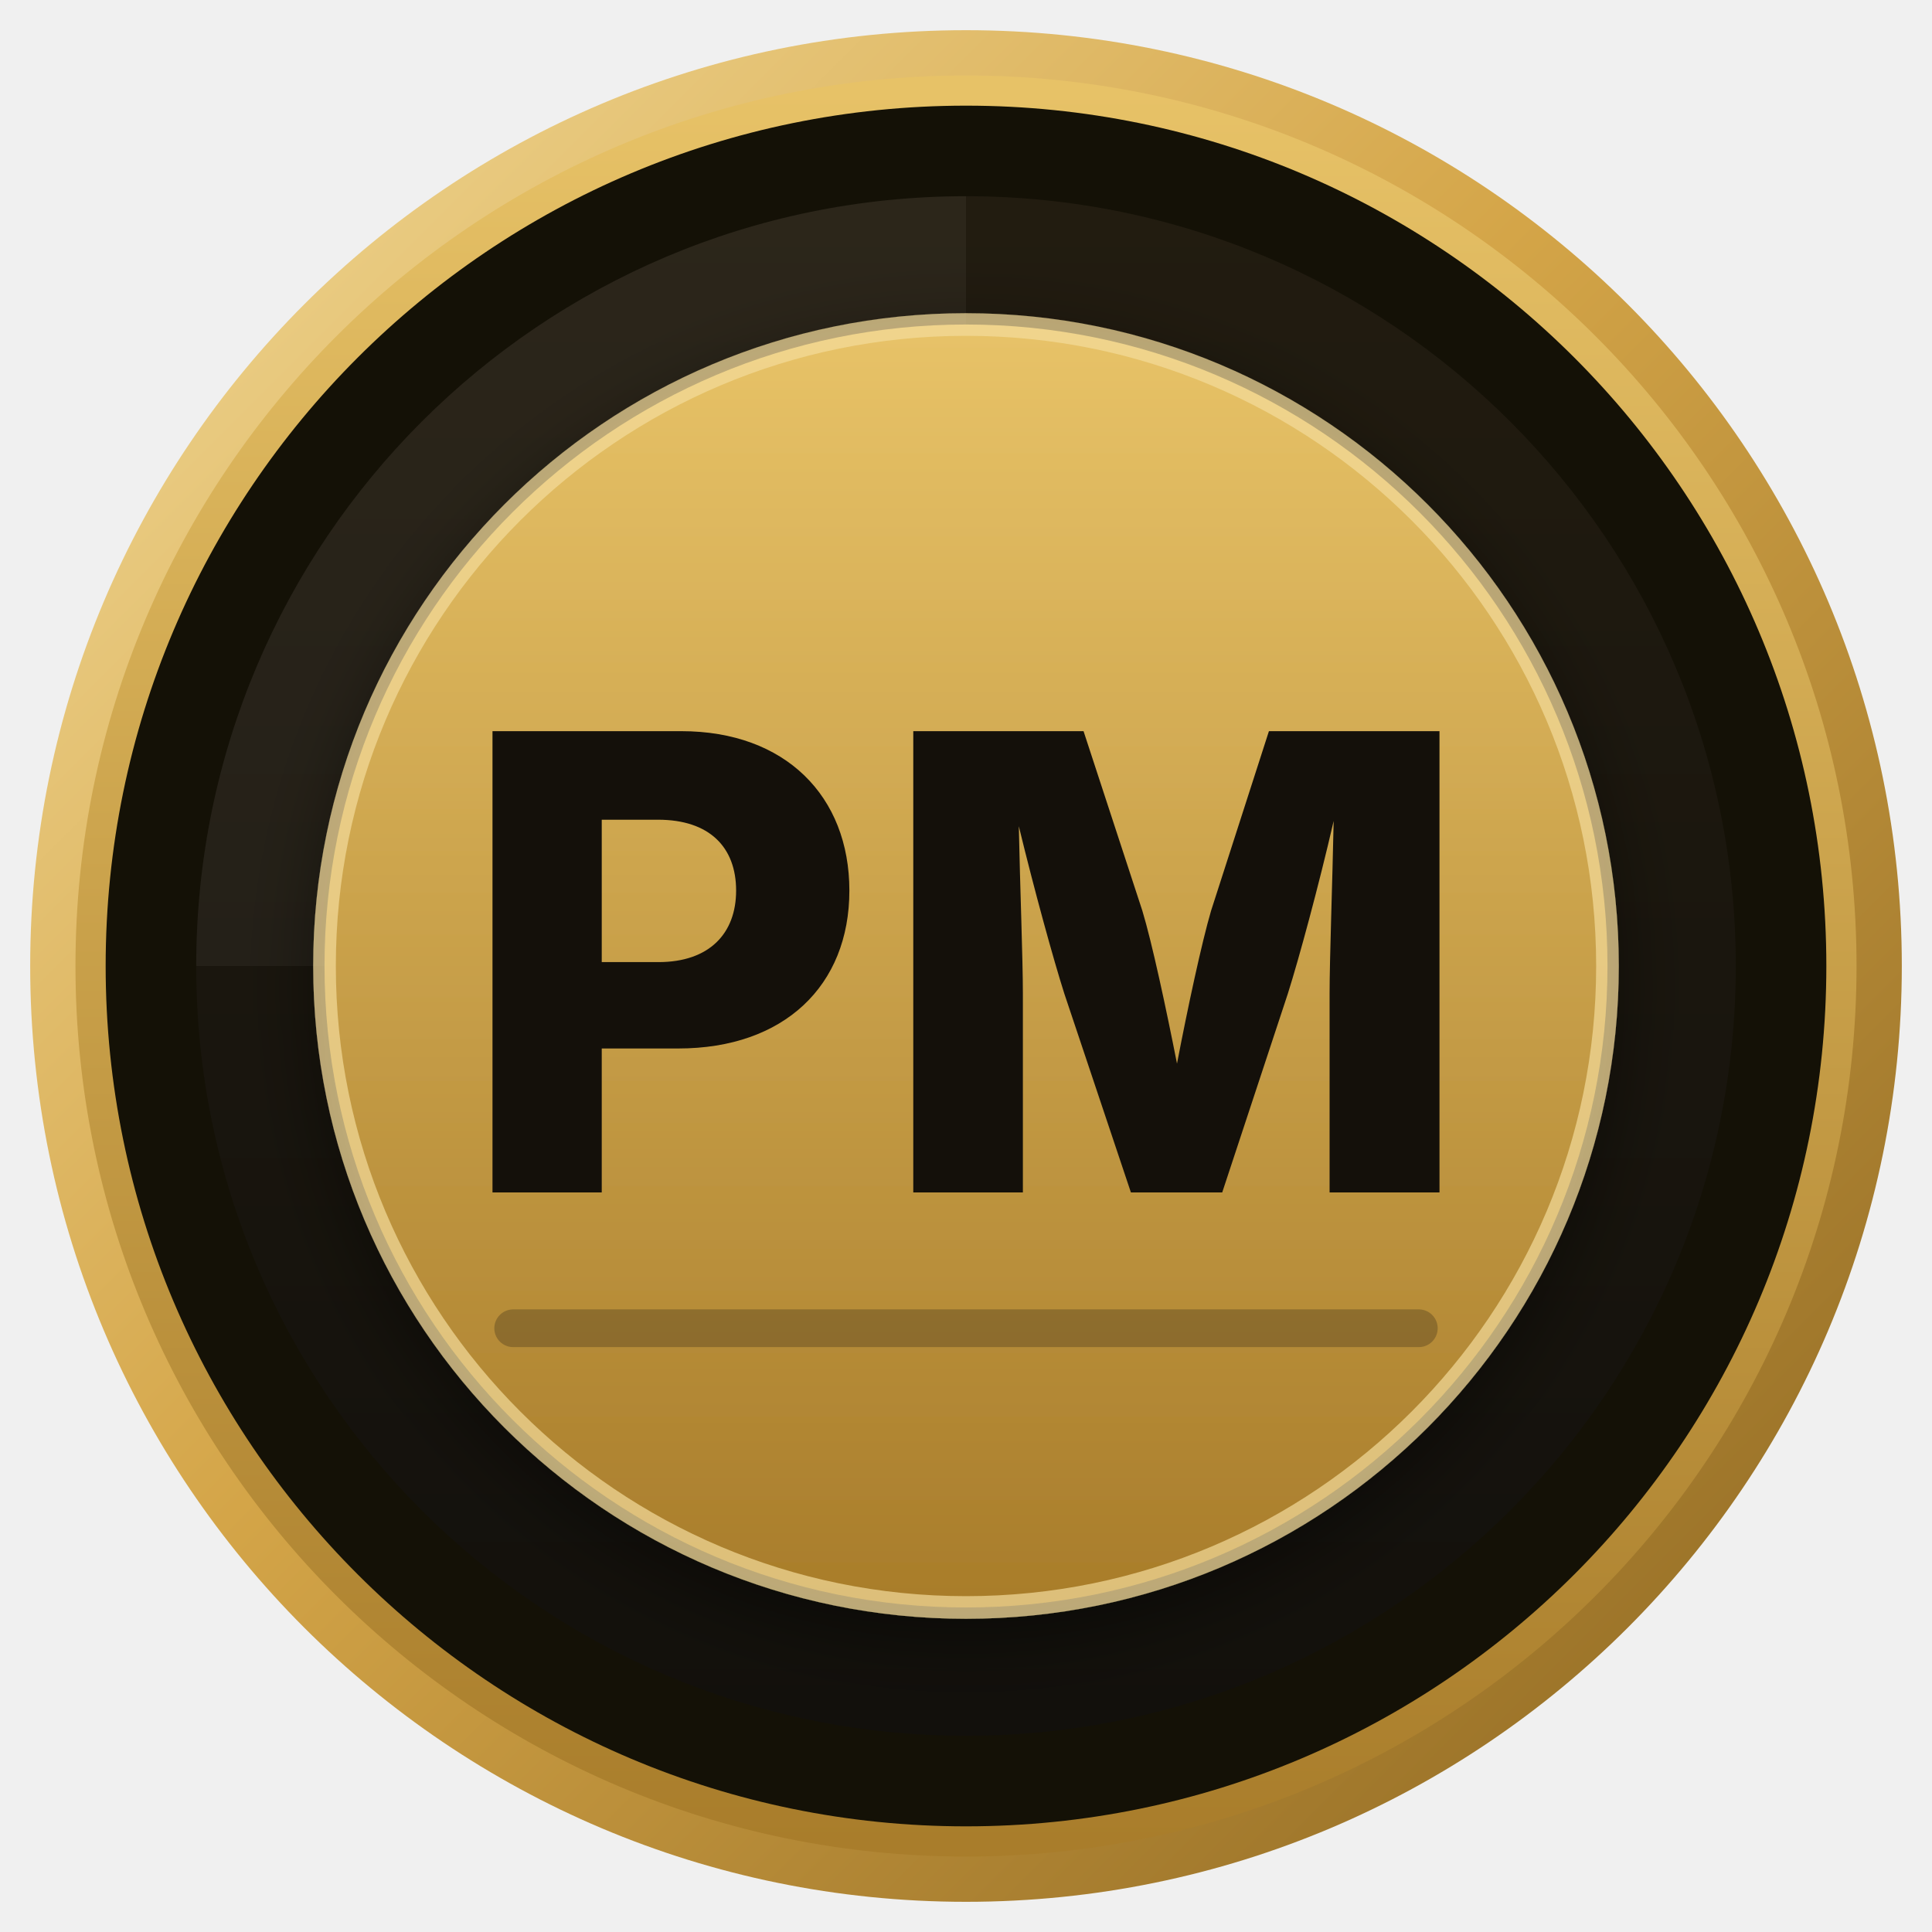
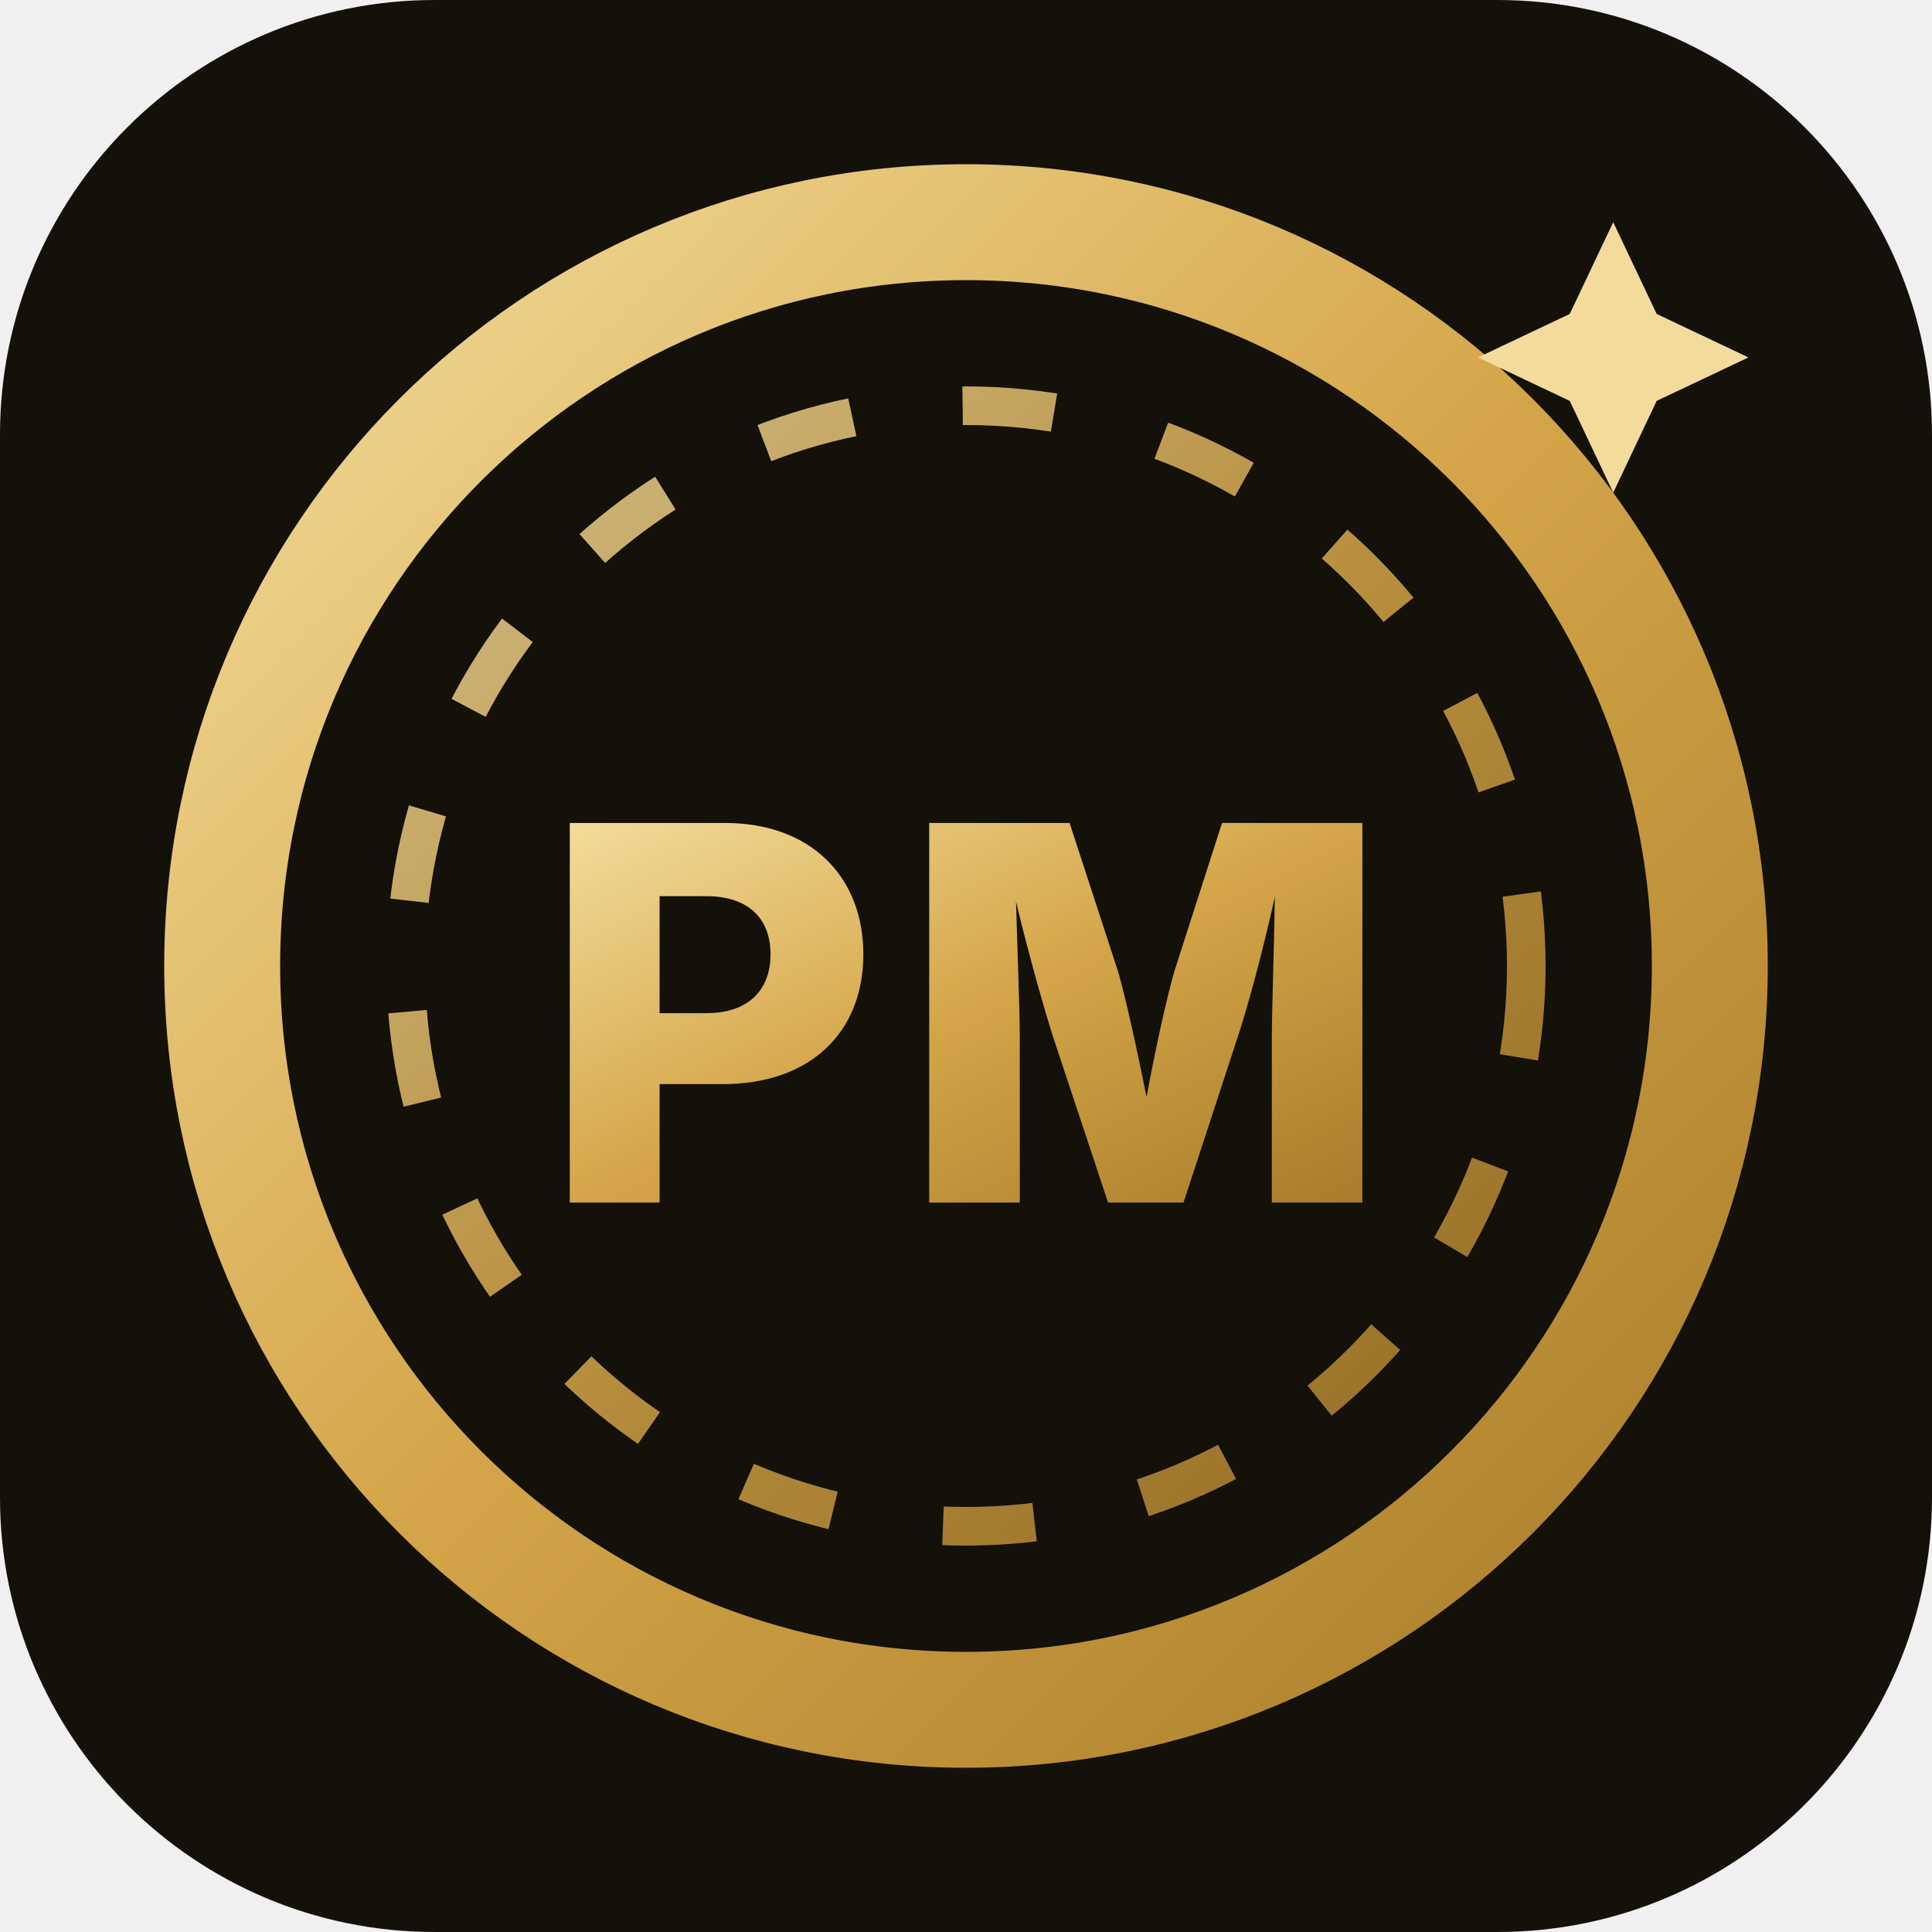
- <svg xmlns="http://www.w3.org/2000/svg" viewBox="0 0 512 512">
+ <svg xmlns="http://www.w3.org/2000/svg" width="512" height="512" viewBox="0 0 40 40" role="img" aria-label="Pricess Money — PM">
  <defs>
-     <linearGradient id="goldRing" x1="0" y1="0" x2="1" y2="1">
-       <stop offset="0%" stop-color="#F3DC9B" />
-       <stop offset="45%" stop-color="#D4A548" />
-       <stop offset="100%" stop-color="#8A641F" />
+     <linearGradient id="g" x1="0" y1="0" x2="1" y2="1">
+       <stop offset="0" stop-color="#F3DC9B" />
+       <stop offset=".5" stop-color="#D4A548" />
+       <stop offset="1" stop-color="#A87C2A" />
    </linearGradient>
-     <linearGradient id="goldFace" x1="0" y1="0" x2="0" y2="1">
-       <stop offset="0%" stop-color="#E8C368" />
-       <stop offset="100%" stop-color="#A87C2A" />
-     </linearGradient>
-     <linearGradient id="inner" x1="0" y1="0" x2="0" y2="1">
-       <stop offset="0%" stop-color="#221C10" />
-       <stop offset="100%" stop-color="#12100C" />
-     </linearGradient>
-     <filter id="soft" x="-20%" y="-20%" width="140%" height="140%">
-       <feDropShadow dx="0" dy="6" stdDeviation="10" flood-color="#000" flood-opacity=".45" />
-     </filter>
  </defs>
-   <circle cx="256" cy="256" r="248" fill="url(#goldRing)" />
-   <circle cx="256" cy="256" r="236" fill="url(#goldFace)" />
-   <circle cx="256" cy="256" r="228" fill="#141106" />
-   <circle cx="256" cy="256" r="204" fill="url(#inner)" />
-   <path d="M52 256a204 204 0 0 1 204-204v140a64 64 0 0 0-64 64Z" fill="#FFF" opacity=".045" />
-   <g filter="url(#soft)">
-     <circle cx="256" cy="256" r="170" fill="url(#goldFace)" />
-     <circle cx="256" cy="256" r="170" fill="none" stroke="#F3DC9B" stroke-width="6" opacity=".7" />
-   </g>
-   <text x="256" y="316" text-anchor="middle" font-family="Inter, 'Segoe UI', sans-serif" font-weight="800" font-size="168" letter-spacing="2" fill="#14100A">PM</text>
-   <path d="M136 352h240" stroke="#14100A" stroke-width="10" stroke-linecap="round" opacity=".25" />
+   <rect width="40" height="40" rx="9" fill="#14100A" />
+   <circle cx="20" cy="20" r="15.4" fill="none" stroke="url(#g)" stroke-width="2.4" />
+   <circle cx="20" cy="20" r="11.6" fill="none" stroke="url(#g)" stroke-width=".8" stroke-dasharray="1.9 2.3" opacity=".85" />
+   <text x="20" y="24.9" text-anchor="middle" font-family="Inter, Arial, sans-serif" font-weight="800" font-size="10.8" fill="url(#g)" letter-spacing=".4">PM</text>
+   <path d="M33.4 4.6l.9 1.9 1.9.9-1.9.9-.9 1.9-.9-1.9-1.9-.9 1.9-.9z" fill="#F3DC9B" />
</svg>
